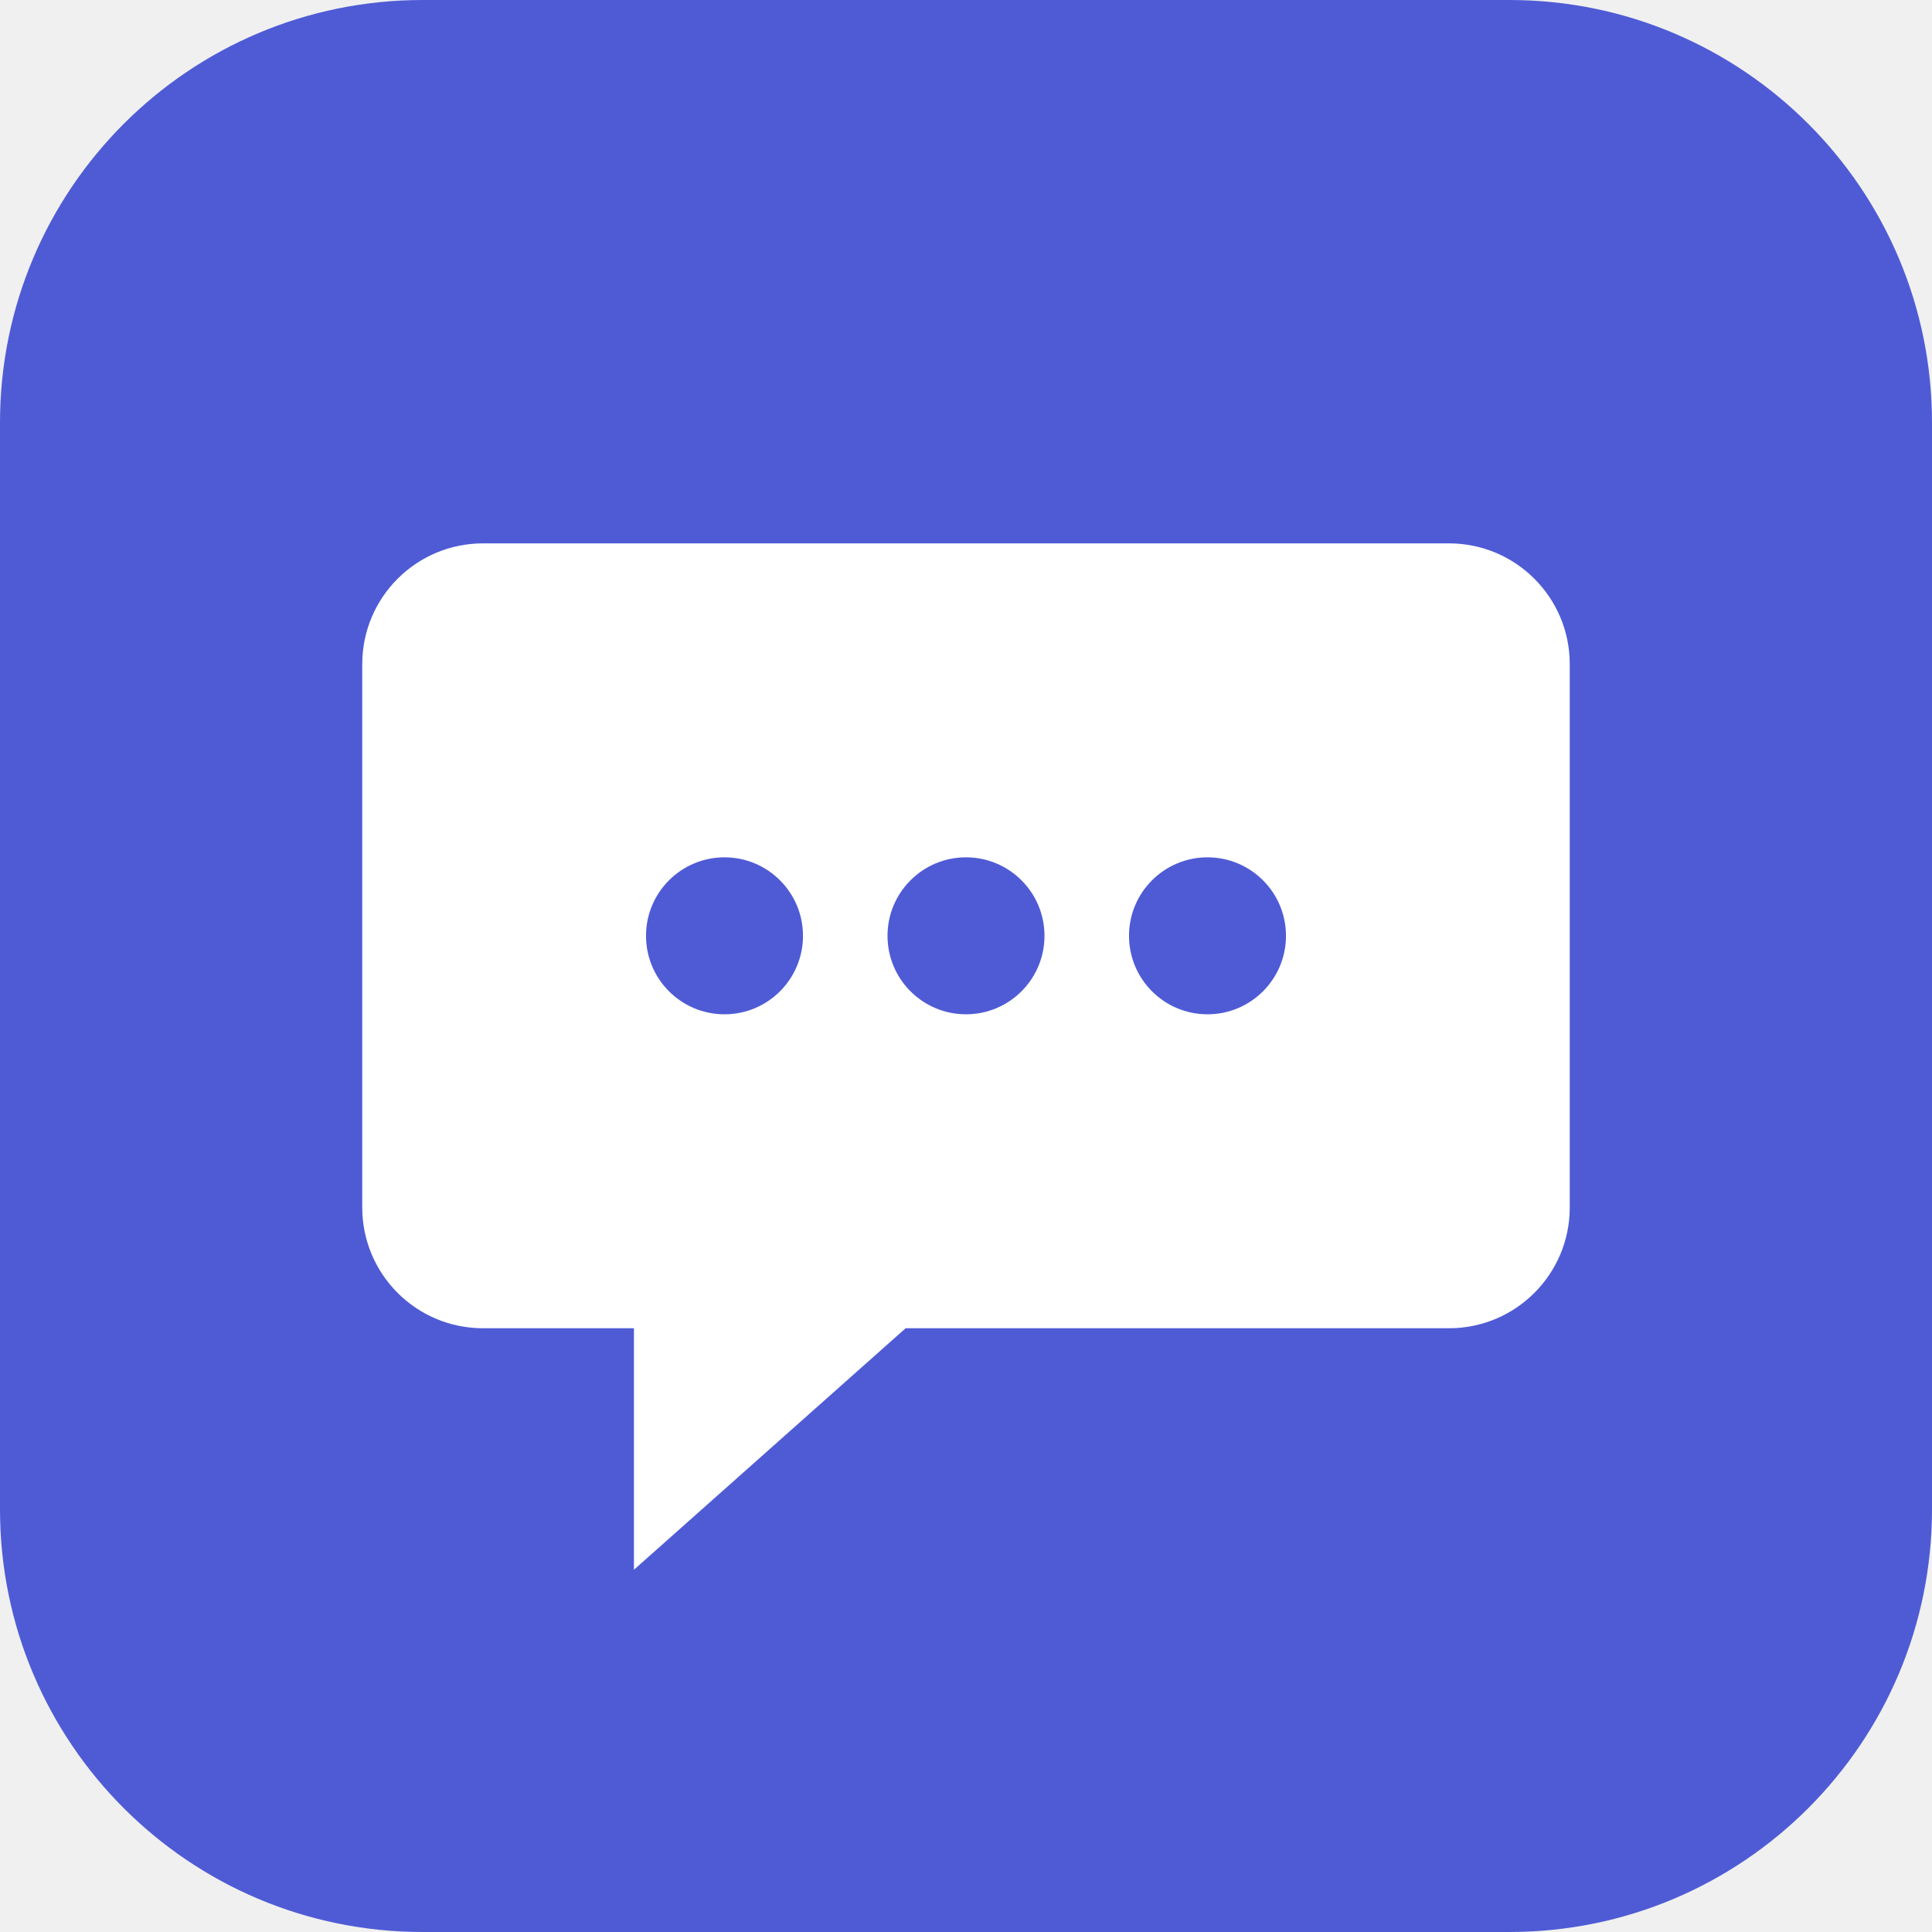
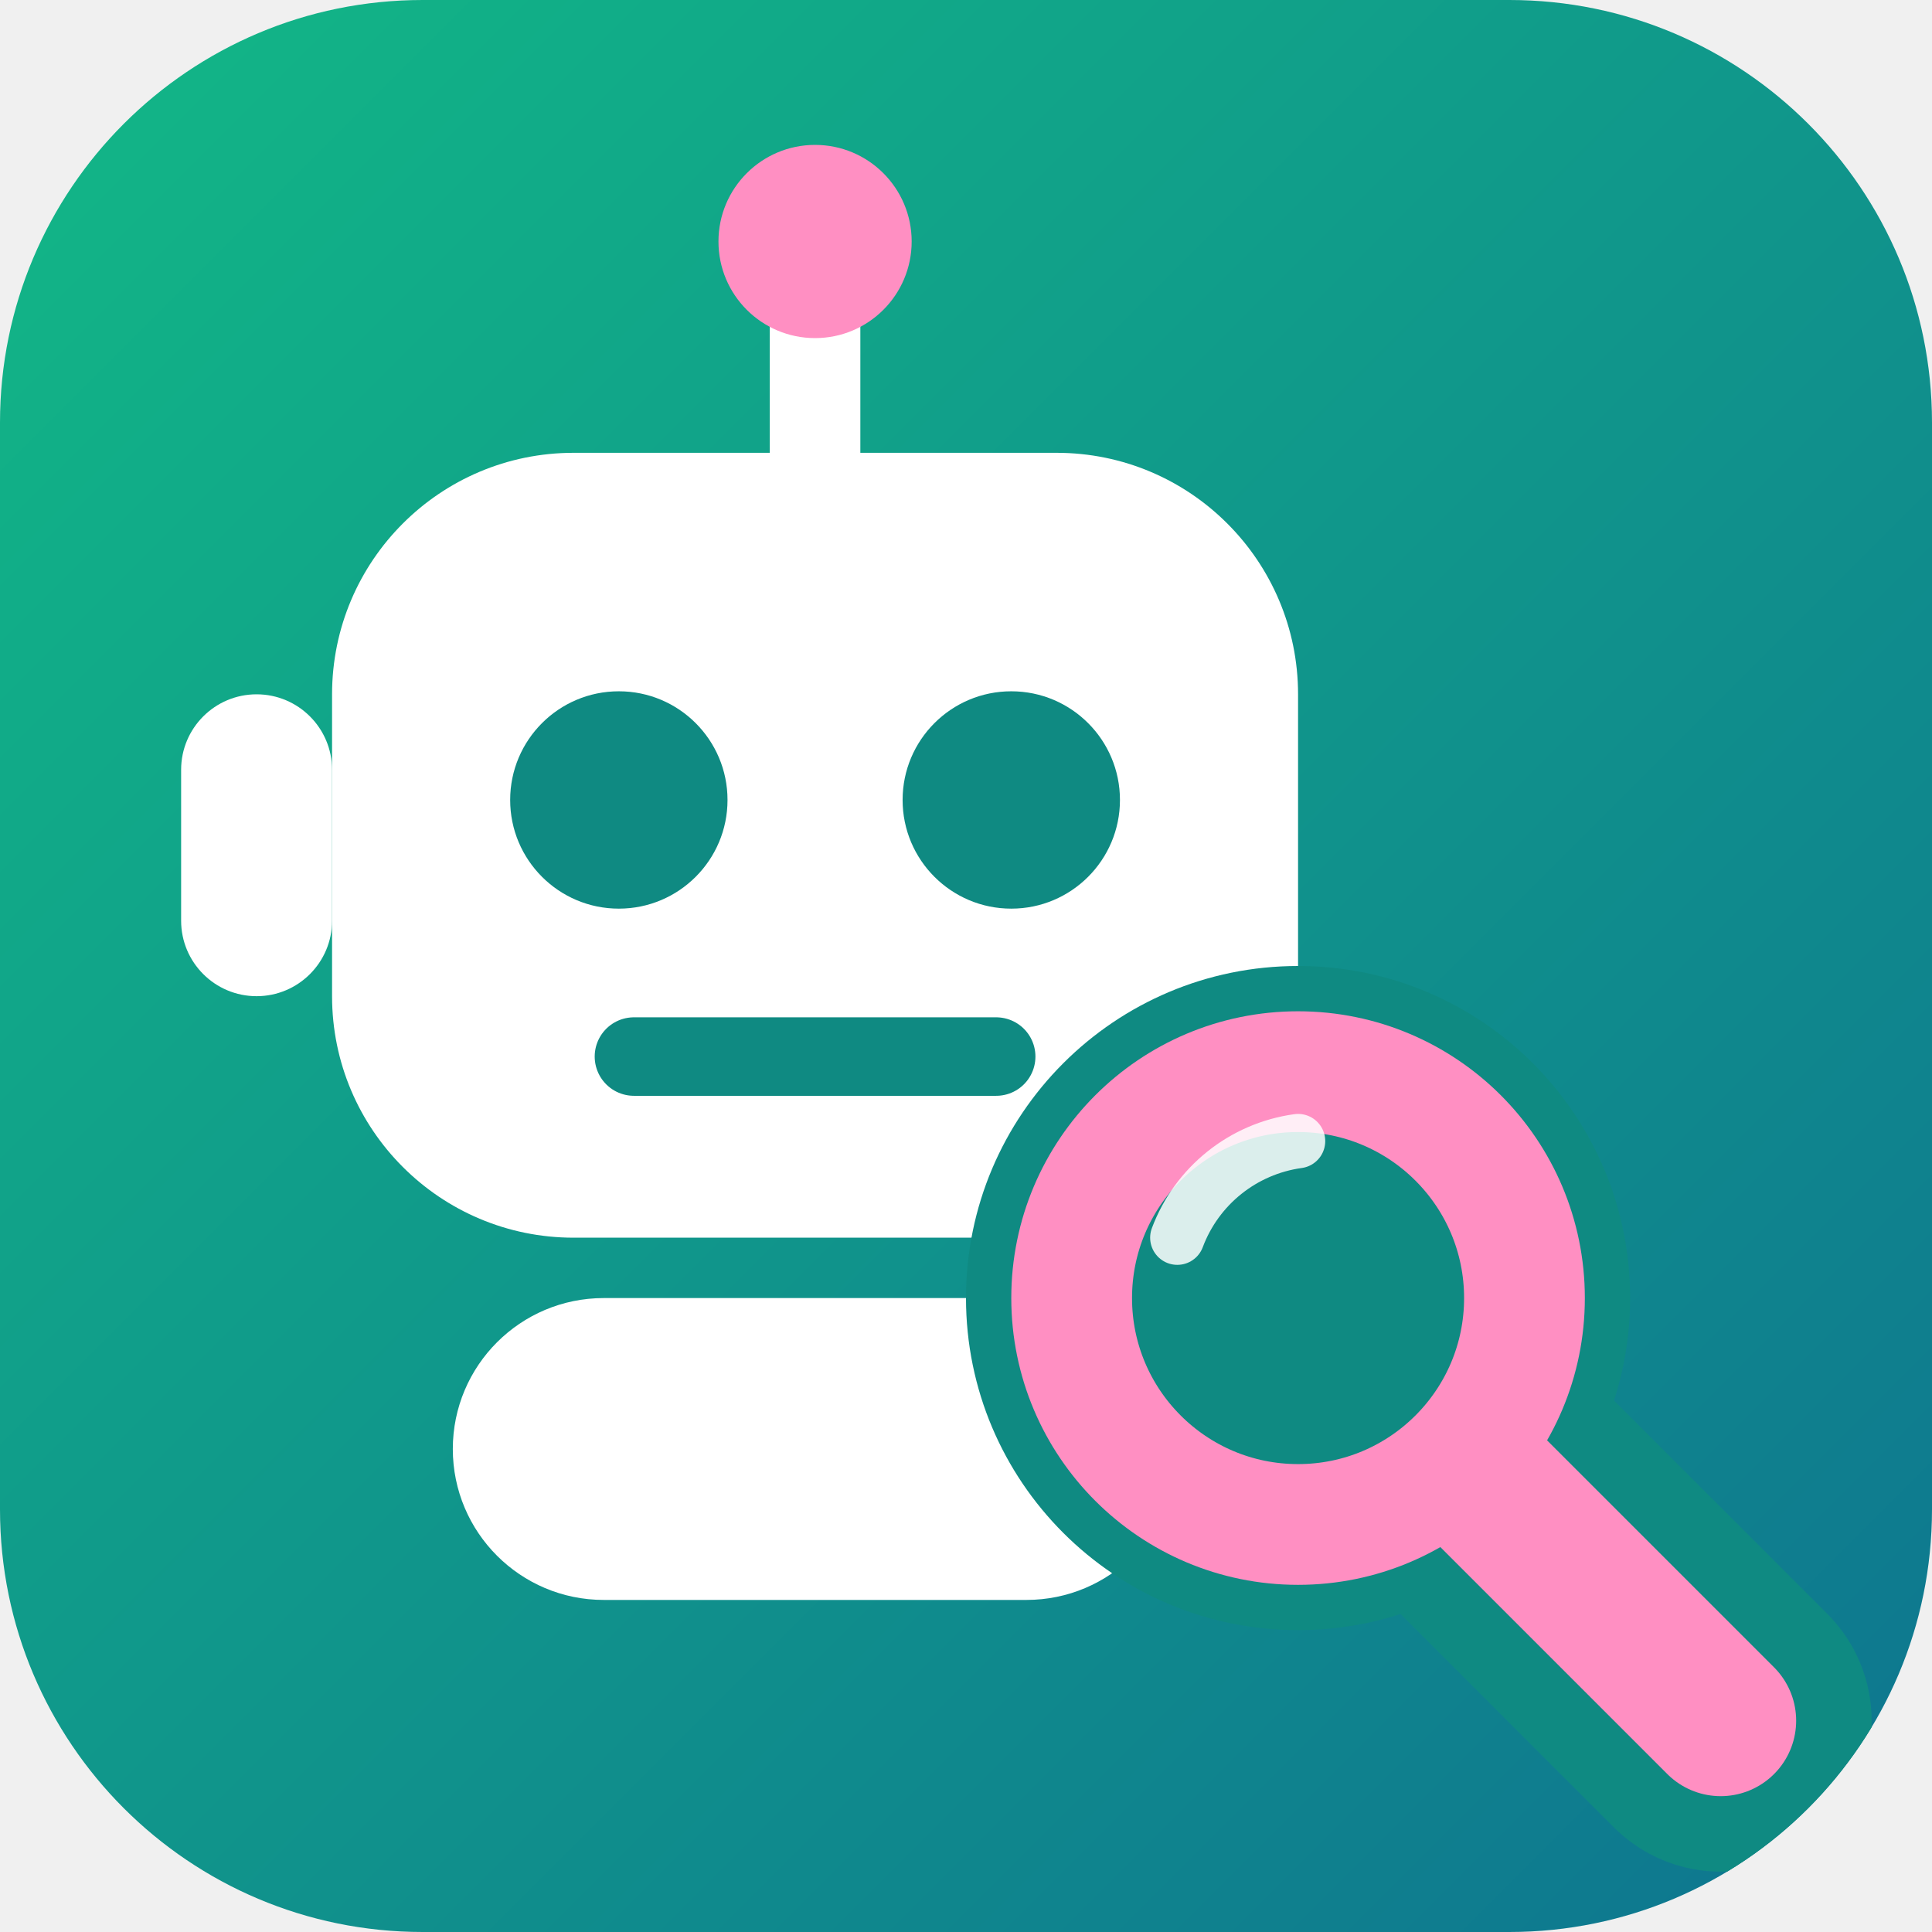
<svg xmlns="http://www.w3.org/2000/svg" viewBox="0 0 64 64" role="img" aria-label="Chat With Any Website">
-   <rect width="64" height="64" rx="14" fill="#4f5bd5" />
-   <path d="M16 18h32a4 4 0 0 1 4 4v18a4 4 0 0 1-4 4H30l-9 8v-8h-5a4 4 0 0 1-4-4V22a4 4 0 0 1 4-4z" fill="#ffffff" />
-   <circle cx="24" cy="31" r="2.6" fill="#4f5bd5" />
-   <circle cx="32" cy="31" r="2.6" fill="#4f5bd5" />
-   <circle cx="40" cy="31" r="2.6" fill="#4f5bd5" />
+   <defs>
+     <linearGradient id="g" x1="0" y1="0" x2="1" y2="1">
+       <stop offset="0" stop-color="#12b886" />
+       <stop offset="1" stop-color="#0e7490" />
+     </linearGradient>
+     <clipPath id="icon">
+       <rect width="64" height="64" rx="14" />
+     </clipPath>
+   </defs>
+   <g clip-path="url(#icon)">
+     <rect width="64" height="64" fill="url(#g)" />
+     <line x1="27" y1="9" x2="27" y2="15" stroke="#ffffff" stroke-width="3" stroke-linecap="round" />
+     <circle cx="27" cy="8" r="3.2" fill="#ff8fc2" />
+     <rect x="6" y="23" width="5" height="10" rx="2.5" fill="#ffffff" />
+     <rect x="11" y="15" width="32" height="26" rx="8" fill="#ffffff" />
+     <circle cx="20.5" cy="26.5" r="3.6" fill="#0f8a82" />
+     <circle cx="33.5" cy="26.5" r="3.6" fill="#0f8a82" />
+     <line x1="21" y1="35" x2="33" y2="35" stroke="#0f8a82" stroke-width="2.6" stroke-linecap="round" />
+     <rect x="15" y="43" width="24" height="10" rx="5" fill="#ffffff" />
+     <line x1="49" y1="49" x2="57" y2="57" stroke="#0f8a82" stroke-width="10" stroke-linecap="round" />
+     <circle cx="43" cy="43" r="11" fill="#0f8a82" />
+     <line x1="49" y1="49" x2="57" y2="57" stroke="#ff8fc2" stroke-width="5" stroke-linecap="round" />
+     <circle cx="43" cy="43" r="7.5" fill="#0f8a82" stroke="#ff8fc2" stroke-width="4" />
+     <path d="M39 41a5 5 0 0 1 4-3.2" fill="none" stroke="#ffffff" stroke-width="1.8" stroke-linecap="round" opacity="0.85" />
+   </g>
</svg>
